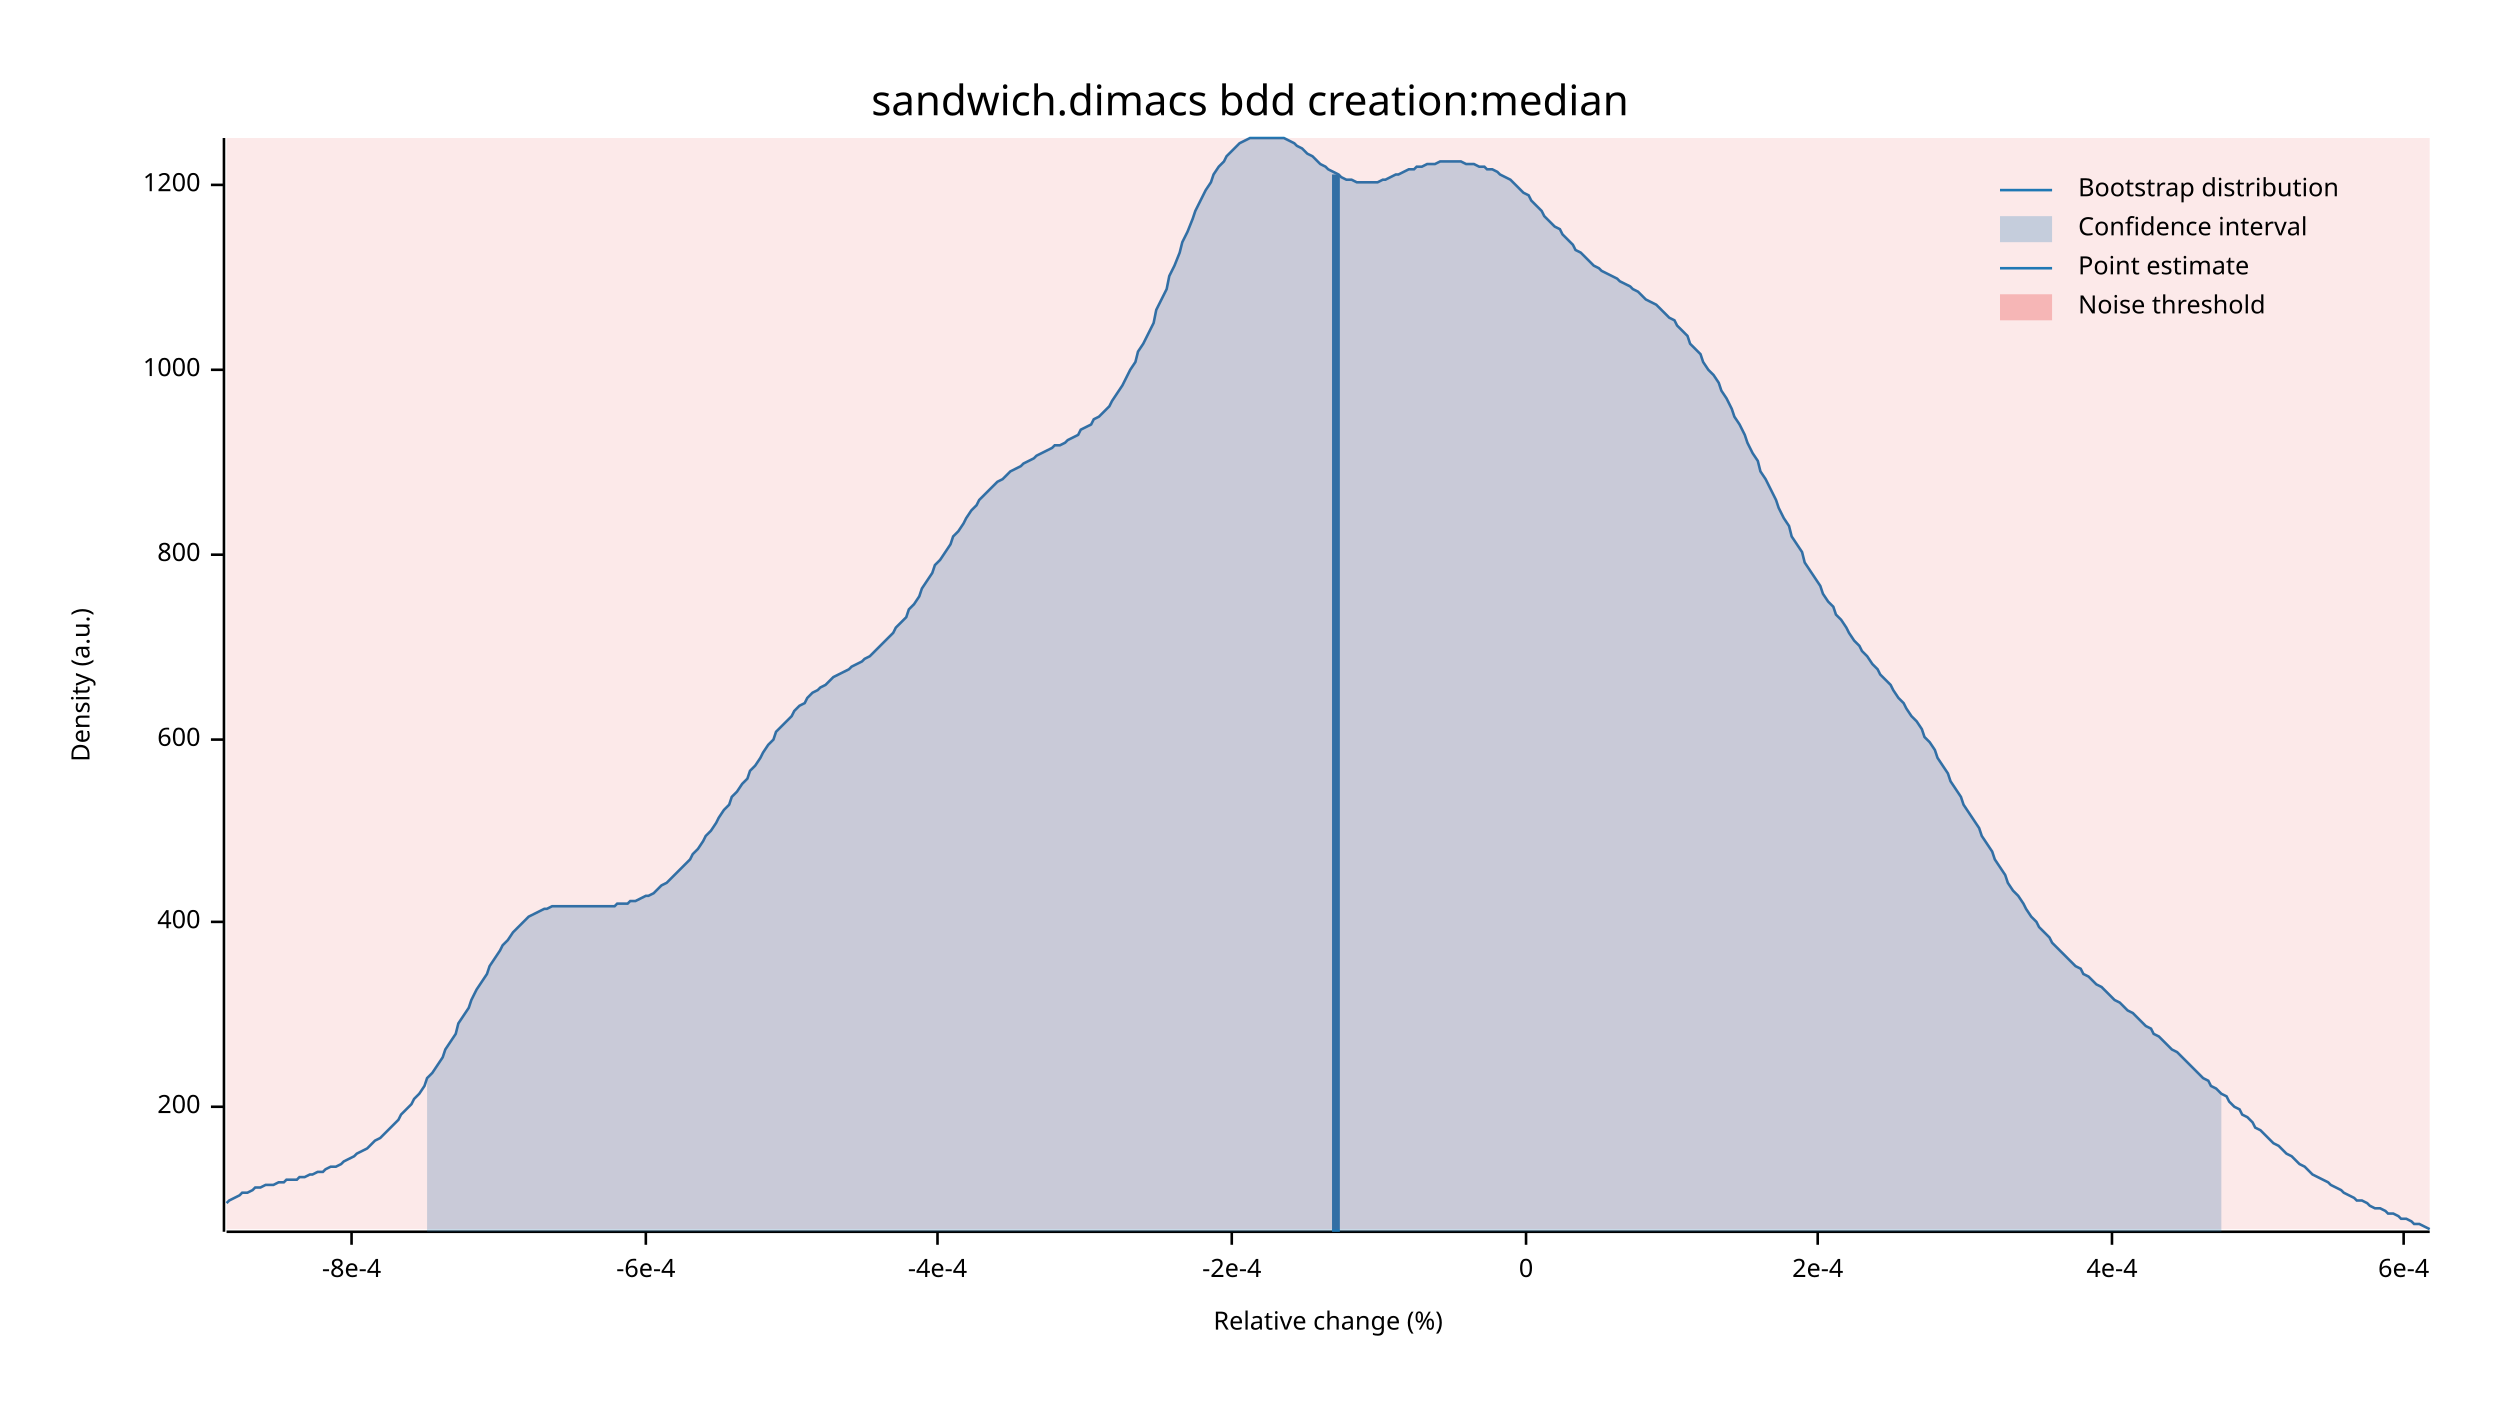
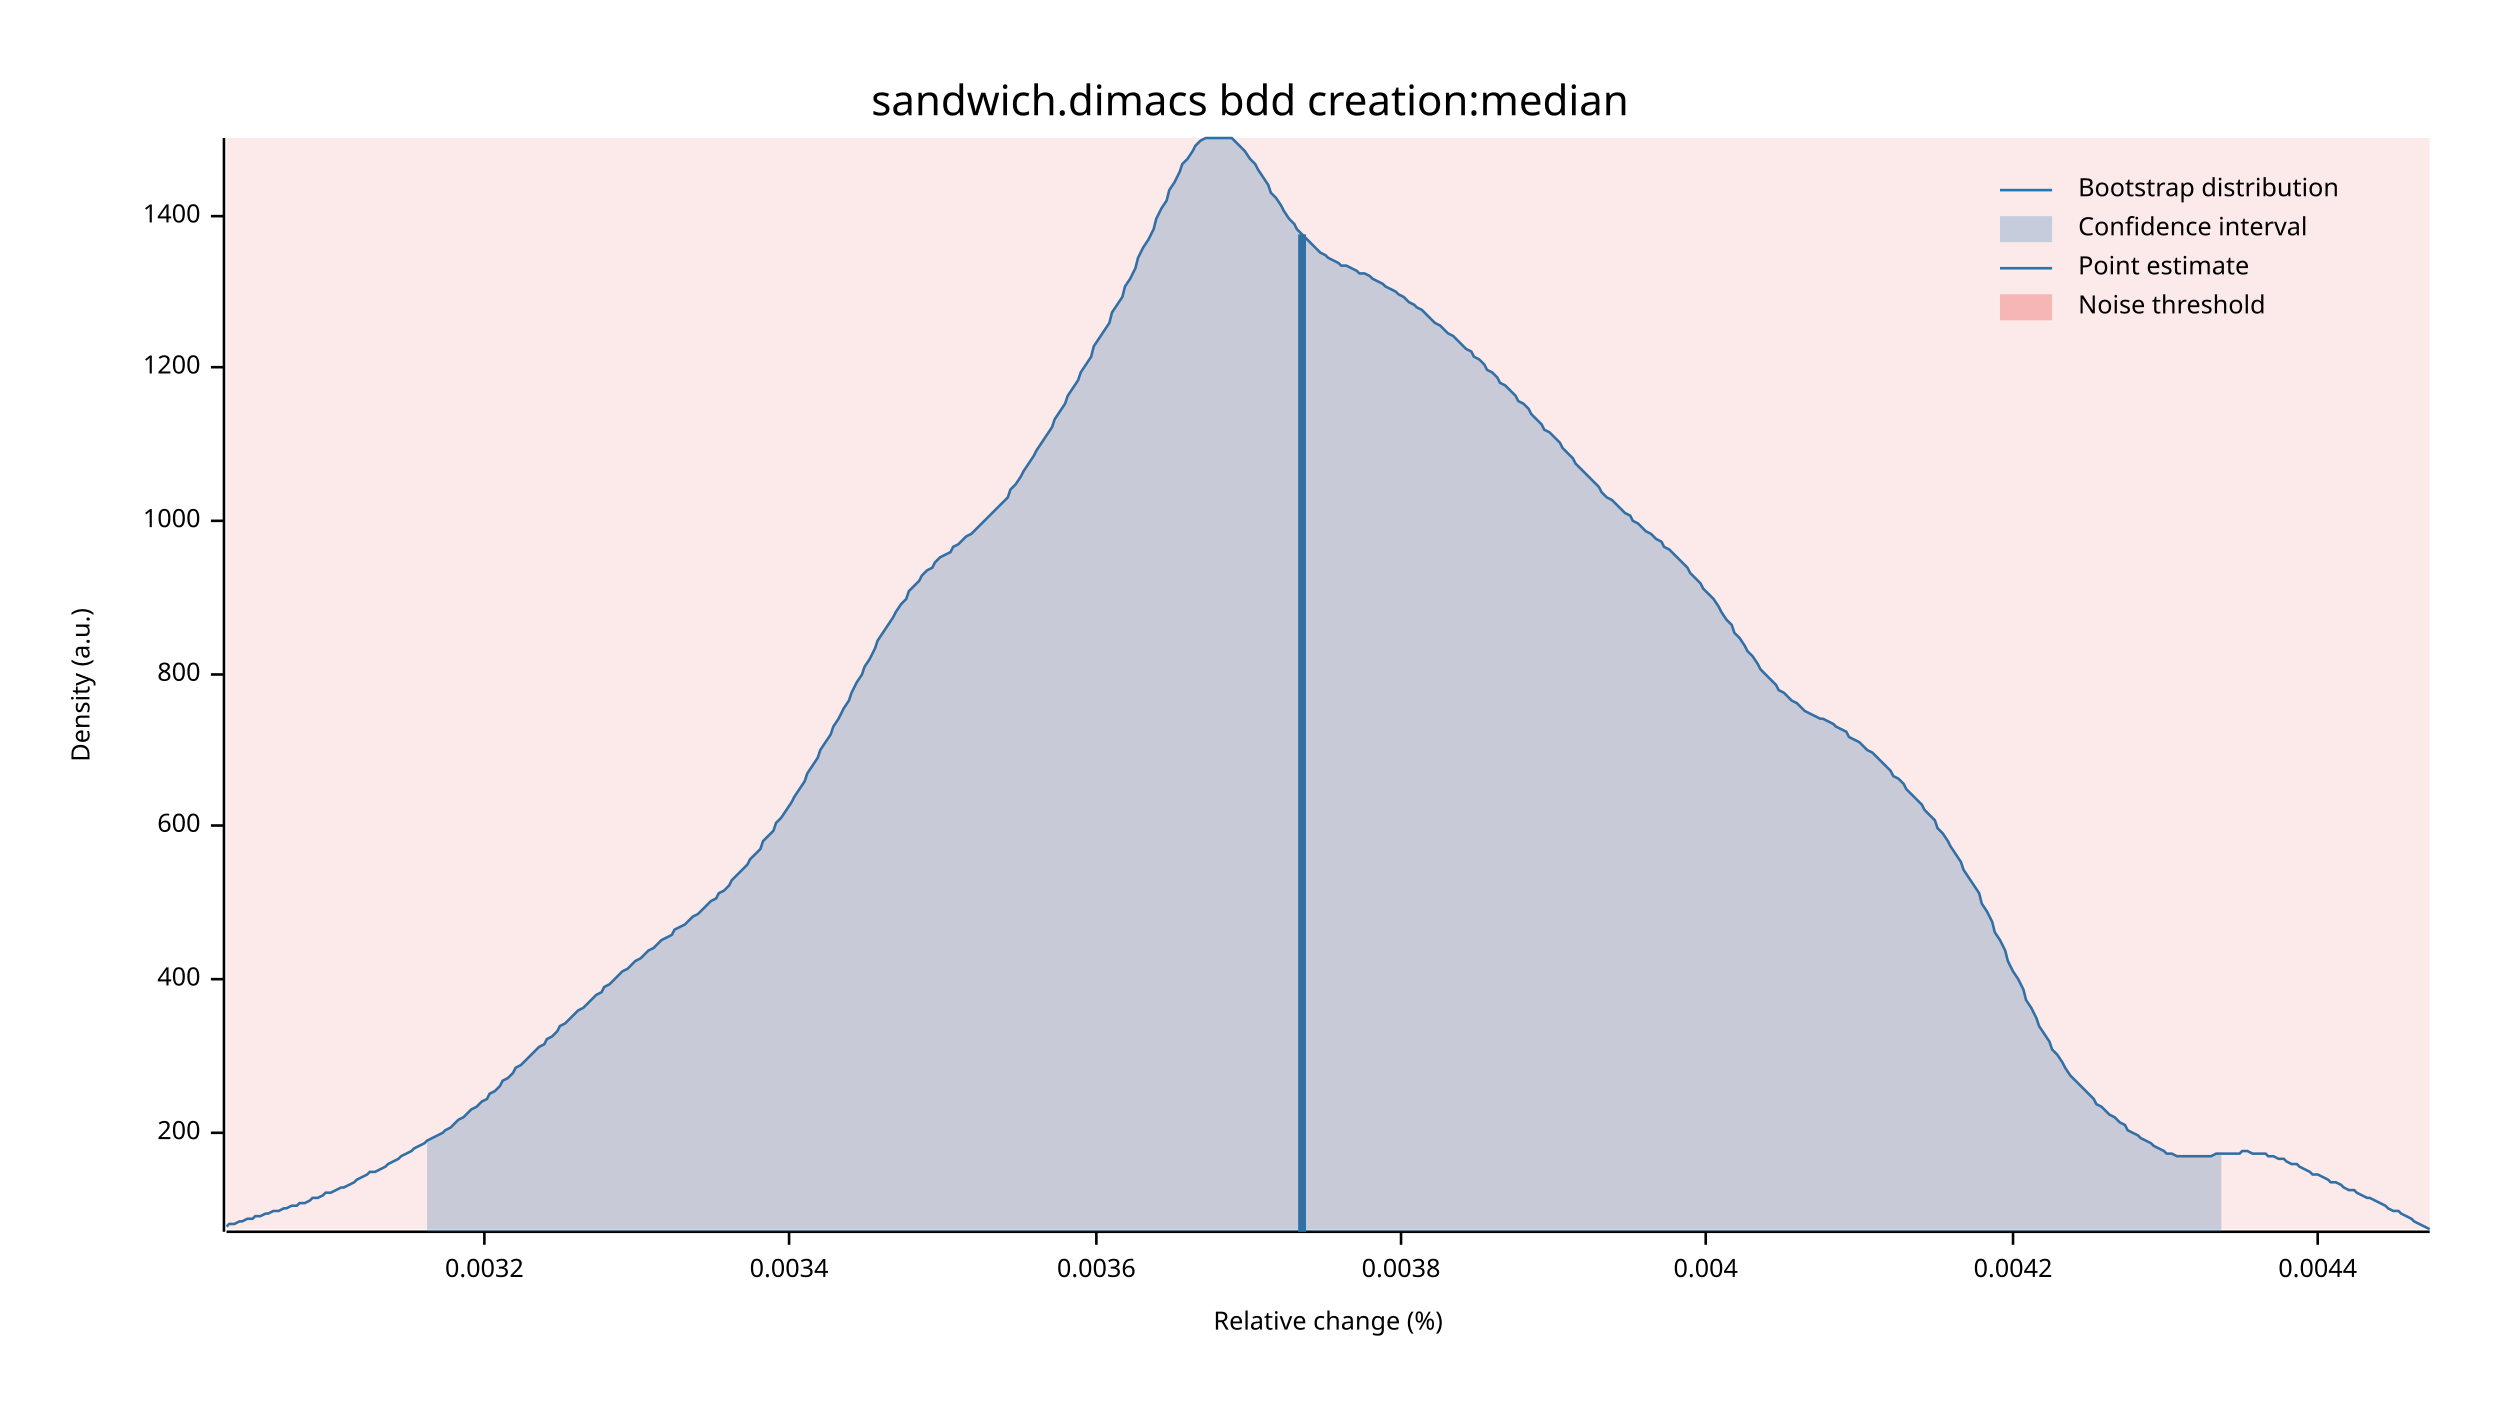
<svg xmlns="http://www.w3.org/2000/svg" width="960" height="540" viewBox="0 0 960 540">
  <text x="480" y="32" dy="0.76em" text-anchor="middle" font-family="sans-serif" font-size="16.129" opacity="1" fill="#000000">
sandwich.dimacs bdd creation:median
</text>
  <text x="27" y="263" dy="0.76em" text-anchor="middle" font-family="sans-serif" font-size="9.677" opacity="1" fill="#000000" transform="rotate(270, 27, 263)">
Density (a.u.)
</text>
  <text x="510" y="513" dy="-0.5ex" text-anchor="middle" font-family="sans-serif" font-size="9.677" opacity="1" fill="#000000">
Relative change (%)
</text>
  <polyline fill="none" opacity="1" stroke="#000000" stroke-width="1" points="86,53 86,473 " />
-   <text x="77" y="425" dy="0.5ex" text-anchor="end" font-family="sans-serif" font-size="9.677" opacity="1" fill="#000000">
+   <text x="77" y="435" dy="0.5ex" text-anchor="end" font-family="sans-serif" font-size="9.677" opacity="1" fill="#000000">
200
</text>
-   <polyline fill="none" opacity="1" stroke="#000000" stroke-width="1" points="81,425 86,425 " />
-   <text x="77" y="354" dy="0.5ex" text-anchor="end" font-family="sans-serif" font-size="9.677" opacity="1" fill="#000000">
+   <polyline fill="none" opacity="1" stroke="#000000" stroke-width="1" points="81,435 86,435 " />
+   <text x="77" y="376" dy="0.5ex" text-anchor="end" font-family="sans-serif" font-size="9.677" opacity="1" fill="#000000">
400
</text>
-   <polyline fill="none" opacity="1" stroke="#000000" stroke-width="1" points="81,354 86,354 " />
-   <text x="77" y="284" dy="0.5ex" text-anchor="end" font-family="sans-serif" font-size="9.677" opacity="1" fill="#000000">
+   <polyline fill="none" opacity="1" stroke="#000000" stroke-width="1" points="81,376 86,376 " />
+   <text x="77" y="317" dy="0.5ex" text-anchor="end" font-family="sans-serif" font-size="9.677" opacity="1" fill="#000000">
600
</text>
-   <polyline fill="none" opacity="1" stroke="#000000" stroke-width="1" points="81,284 86,284 " />
-   <text x="77" y="213" dy="0.5ex" text-anchor="end" font-family="sans-serif" font-size="9.677" opacity="1" fill="#000000">
+   <polyline fill="none" opacity="1" stroke="#000000" stroke-width="1" points="81,317 86,317 " />
+   <text x="77" y="259" dy="0.5ex" text-anchor="end" font-family="sans-serif" font-size="9.677" opacity="1" fill="#000000">
800
</text>
-   <polyline fill="none" opacity="1" stroke="#000000" stroke-width="1" points="81,213 86,213 " />
-   <text x="77" y="142" dy="0.5ex" text-anchor="end" font-family="sans-serif" font-size="9.677" opacity="1" fill="#000000">
+   <polyline fill="none" opacity="1" stroke="#000000" stroke-width="1" points="81,259 86,259 " />
+   <text x="77" y="200" dy="0.5ex" text-anchor="end" font-family="sans-serif" font-size="9.677" opacity="1" fill="#000000">
1000
</text>
-   <polyline fill="none" opacity="1" stroke="#000000" stroke-width="1" points="81,142 86,142 " />
-   <text x="77" y="71" dy="0.5ex" text-anchor="end" font-family="sans-serif" font-size="9.677" opacity="1" fill="#000000">
+   <polyline fill="none" opacity="1" stroke="#000000" stroke-width="1" points="81,200 86,200 " />
+   <text x="77" y="141" dy="0.5ex" text-anchor="end" font-family="sans-serif" font-size="9.677" opacity="1" fill="#000000">
1200
</text>
-   <polyline fill="none" opacity="1" stroke="#000000" stroke-width="1" points="81,71 86,71 " />
+   <polyline fill="none" opacity="1" stroke="#000000" stroke-width="1" points="81,141 86,141 " />
+   <text x="77" y="83" dy="0.5ex" text-anchor="end" font-family="sans-serif" font-size="9.677" opacity="1" fill="#000000">
+ 1400
+ </text>
+   <polyline fill="none" opacity="1" stroke="#000000" stroke-width="1" points="81,83 86,83 " />
  <polyline fill="none" opacity="1" stroke="#000000" stroke-width="1" points="87,473 933,473 " />
-   <text x="135" y="483" dy="0.76em" text-anchor="middle" font-family="sans-serif" font-size="9.677" opacity="1" fill="#000000">
- -8e-4
+   <text x="186" y="483" dy="0.76em" text-anchor="middle" font-family="sans-serif" font-size="9.677" opacity="1" fill="#000000">
+ 0.0032
</text>
-   <polyline fill="none" opacity="1" stroke="#000000" stroke-width="1" points="135,473 135,478 " />
-   <text x="248" y="483" dy="0.76em" text-anchor="middle" font-family="sans-serif" font-size="9.677" opacity="1" fill="#000000">
- -6e-4
+   <polyline fill="none" opacity="1" stroke="#000000" stroke-width="1" points="186,473 186,478 " />
+   <text x="303" y="483" dy="0.76em" text-anchor="middle" font-family="sans-serif" font-size="9.677" opacity="1" fill="#000000">
+ 0.0034
</text>
-   <polyline fill="none" opacity="1" stroke="#000000" stroke-width="1" points="248,473 248,478 " />
-   <text x="360" y="483" dy="0.76em" text-anchor="middle" font-family="sans-serif" font-size="9.677" opacity="1" fill="#000000">
- -4e-4
+   <polyline fill="none" opacity="1" stroke="#000000" stroke-width="1" points="303,473 303,478 " />
+   <text x="421" y="483" dy="0.76em" text-anchor="middle" font-family="sans-serif" font-size="9.677" opacity="1" fill="#000000">
+ 0.0036
</text>
-   <polyline fill="none" opacity="1" stroke="#000000" stroke-width="1" points="360,473 360,478 " />
-   <text x="473" y="483" dy="0.76em" text-anchor="middle" font-family="sans-serif" font-size="9.677" opacity="1" fill="#000000">
- -2e-4
+   <polyline fill="none" opacity="1" stroke="#000000" stroke-width="1" points="421,473 421,478 " />
+   <text x="538" y="483" dy="0.76em" text-anchor="middle" font-family="sans-serif" font-size="9.677" opacity="1" fill="#000000">
+ 0.0038
</text>
-   <polyline fill="none" opacity="1" stroke="#000000" stroke-width="1" points="473,473 473,478 " />
-   <text x="586" y="483" dy="0.76em" text-anchor="middle" font-family="sans-serif" font-size="9.677" opacity="1" fill="#000000">
- 0
+   <polyline fill="none" opacity="1" stroke="#000000" stroke-width="1" points="538,473 538,478 " />
+   <text x="655" y="483" dy="0.76em" text-anchor="middle" font-family="sans-serif" font-size="9.677" opacity="1" fill="#000000">
+ 0.004
</text>
-   <polyline fill="none" opacity="1" stroke="#000000" stroke-width="1" points="586,473 586,478 " />
-   <text x="698" y="483" dy="0.76em" text-anchor="middle" font-family="sans-serif" font-size="9.677" opacity="1" fill="#000000">
- 2e-4
+   <polyline fill="none" opacity="1" stroke="#000000" stroke-width="1" points="655,473 655,478 " />
+   <text x="773" y="483" dy="0.76em" text-anchor="middle" font-family="sans-serif" font-size="9.677" opacity="1" fill="#000000">
+ 0.0042
</text>
-   <polyline fill="none" opacity="1" stroke="#000000" stroke-width="1" points="698,473 698,478 " />
-   <text x="811" y="483" dy="0.76em" text-anchor="middle" font-family="sans-serif" font-size="9.677" opacity="1" fill="#000000">
- 4e-4
+   <polyline fill="none" opacity="1" stroke="#000000" stroke-width="1" points="773,473 773,478 " />
+   <text x="890" y="483" dy="0.76em" text-anchor="middle" font-family="sans-serif" font-size="9.677" opacity="1" fill="#000000">
+ 0.0044
</text>
-   <polyline fill="none" opacity="1" stroke="#000000" stroke-width="1" points="811,473 811,478 " />
-   <text x="923" y="483" dy="0.76em" text-anchor="middle" font-family="sans-serif" font-size="9.677" opacity="1" fill="#000000">
- 6e-4
- </text>
-   <polyline fill="none" opacity="1" stroke="#000000" stroke-width="1" points="923,473 923,478 " />
-   <polyline fill="none" opacity="1" stroke="#1F78B4" stroke-width="1" points="87,462 88,461 90,460 92,459 93,458 95,458 97,457 98,456 100,456 102,455 103,455 105,455 107,454 109,454 110,453 112,453 114,453 115,452 117,452 119,451 120,451 122,450 124,450 125,449 127,448 129,448 131,447 132,446 134,445 136,444 137,443 139,442 141,441 142,440 144,438 146,437 148,435 149,434 151,432 153,430 154,428 156,426 158,424 159,422 161,420 163,417 164,414 166,412 168,409 170,406 171,403 173,400 175,397 176,393 178,390 180,387 181,384 183,380 185,377 187,374 188,371 190,368 192,365 193,363 195,361 197,358 198,357 200,355 202,353 203,352 205,351 207,350 209,349 210,349 212,348 214,348 215,348 217,348 219,348 220,348 222,348 224,348 226,348 227,348 229,348 231,348 232,348 234,348 236,348 237,347 239,347 241,347 242,346 244,346 246,345 248,344 249,344 251,343 253,341 254,340 256,339 258,337 259,336 261,334 263,332 265,330 266,328 268,326 270,323 271,321 273,319 275,316 276,314 278,311 280,309 281,306 283,304 285,301 287,299 288,296 290,294 292,291 293,289 295,286 297,284 298,281 300,279 302,277 304,275 305,273 307,271 309,270 310,268 312,266 314,265 315,264 317,263 319,261 320,260 322,259 324,258 326,257 327,256 329,255 331,254 332,253 334,252 336,250 337,249 339,247 341,245 343,243 344,241 346,239 348,237 349,234 351,232 353,229 354,226 356,223 358,220 359,217 361,215 363,212 365,209 366,206 368,204 370,201 371,199 373,196 375,194 376,192 378,190 380,188 381,187 383,185 385,184 387,182 388,181 390,180 392,179 393,178 395,177 397,176 398,175 400,174 402,173 404,172 405,171 407,171 409,170 410,169 412,168 414,167 415,165 417,164 419,163 420,161 422,160 424,158 426,156 427,154 429,151 431,148 432,146 434,142 436,139 437,135 439,132 441,128 443,124 444,119 446,115 448,111 449,106 451,102 453,97 454,93 456,89 458,84 459,81 461,77 463,73 465,70 466,67 468,64 470,62 471,60 473,58 475,56 476,55 478,54 480,53 482,53 483,53 485,53 487,53 488,53 490,53 492,53 493,53 495,54 497,55 498,56 500,57 502,59 504,60 505,61 507,63 509,64 510,65 512,66 514,67 515,68 517,69 519,69 521,70 522,70 524,70 526,70 527,70 529,70 531,69 532,69 534,68 536,67 537,67 539,66 541,65 543,65 544,64 546,64 548,63 549,63 551,63 553,62 554,62 556,62 558,62 560,62 561,62 563,63 565,63 566,63 568,64 570,64 571,65 573,65 575,66 576,67 578,68 580,69 582,71 583,72 585,74 587,75 588,77 590,79 592,81 593,83 595,85 597,87 599,88 600,90 602,92 604,94 605,96 607,97 609,99 610,100 612,102 614,103 615,104 617,105 619,106 621,107 622,108 624,109 626,110 627,111 629,112 631,114 632,115 634,116 636,117 638,119 639,120 641,122 643,123 644,125 646,127 648,129 649,132 651,134 653,136 654,139 656,142 658,144 660,147 661,150 663,153 665,157 666,160 668,163 670,167 671,170 673,174 675,177 676,181 678,184 680,188 682,192 683,195 685,199 687,202 688,206 690,209 692,212 693,216 695,219 697,222 699,225 700,228 702,231 704,233 705,236 707,238 709,241 710,243 712,246 714,248 715,250 717,252 719,255 721,257 722,259 724,261 726,263 727,265 729,268 731,270 732,272 734,275 736,277 738,280 739,283 741,285 743,288 744,291 746,294 748,297 749,300 751,303 753,306 754,309 756,312 758,315 760,318 761,321 763,324 765,327 766,330 768,333 770,336 771,339 773,342 775,344 777,347 778,349 780,352 782,354 783,356 785,358 787,360 788,362 790,364 792,366 793,367 795,369 797,371 799,372 800,374 802,375 804,377 805,378 807,379 809,381 810,382 812,384 814,385 816,387 817,388 819,389 821,391 822,392 824,394 826,395 827,397 829,398 831,400 832,401 834,403 836,404 838,406 839,407 841,409 843,411 844,412 846,414 848,415 849,417 851,418 853,420 855,421 856,423 858,425 860,426 861,428 863,429 865,431 866,433 868,434 870,436 871,437 873,439 875,440 877,442 878,443 880,444 882,446 883,447 885,448 887,450 888,451 890,452 892,453 894,454 895,455 897,456 899,457 900,458 902,459 904,460 905,461 907,461 909,462 910,463 912,464 914,464 916,465 917,466 919,466 921,467 922,468 924,468 926,469 927,470 929,470 931,471 933,472 " />
-   <polygon opacity="0.25" fill="#1F78B4" points="164,414 166,412 168,409 170,406 171,403 173,400 175,397 176,393 178,390 180,387 181,384 183,380 185,377 187,374 188,371 190,368 192,365 193,363 195,361 197,358 198,357 200,355 202,353 203,352 205,351 207,350 209,349 210,349 212,348 214,348 215,348 217,348 219,348 220,348 222,348 224,348 226,348 227,348 229,348 231,348 232,348 234,348 236,348 237,347 239,347 241,347 242,346 244,346 246,345 248,344 249,344 251,343 253,341 254,340 256,339 258,337 259,336 261,334 263,332 265,330 266,328 268,326 270,323 271,321 273,319 275,316 276,314 278,311 280,309 281,306 283,304 285,301 287,299 288,296 290,294 292,291 293,289 295,286 297,284 298,281 300,279 302,277 304,275 305,273 307,271 309,270 310,268 312,266 314,265 315,264 317,263 319,261 320,260 322,259 324,258 326,257 327,256 329,255 331,254 332,253 334,252 336,250 337,249 339,247 341,245 343,243 344,241 346,239 348,237 349,234 351,232 353,229 354,226 356,223 358,220 359,217 361,215 363,212 365,209 366,206 368,204 370,201 371,199 373,196 375,194 376,192 378,190 380,188 381,187 383,185 385,184 387,182 388,181 390,180 392,179 393,178 395,177 397,176 398,175 400,174 402,173 404,172 405,171 407,171 409,170 410,169 412,168 414,167 415,165 417,164 419,163 420,161 422,160 424,158 426,156 427,154 429,151 431,148 432,146 434,142 436,139 437,135 439,132 441,128 443,124 444,119 446,115 448,111 449,106 451,102 453,97 454,93 456,89 458,84 459,81 461,77 463,73 465,70 466,67 468,64 470,62 471,60 473,58 475,56 476,55 478,54 480,53 482,53 483,53 485,53 487,53 488,53 490,53 492,53 493,53 495,54 497,55 498,56 500,57 502,59 504,60 505,61 507,63 509,64 510,65 512,66 514,67 515,68 517,69 519,69 521,70 522,70 524,70 526,70 527,70 529,70 531,69 532,69 534,68 536,67 537,67 539,66 541,65 543,65 544,64 546,64 548,63 549,63 551,63 553,62 554,62 556,62 558,62 560,62 561,62 563,63 565,63 566,63 568,64 570,64 571,65 573,65 575,66 576,67 578,68 580,69 582,71 583,72 585,74 587,75 588,77 590,79 592,81 593,83 595,85 597,87 599,88 600,90 602,92 604,94 605,96 607,97 609,99 610,100 612,102 614,103 615,104 617,105 619,106 621,107 622,108 624,109 626,110 627,111 629,112 631,114 632,115 634,116 636,117 638,119 639,120 641,122 643,123 644,125 646,127 648,129 649,132 651,134 653,136 654,139 656,142 658,144 660,147 661,150 663,153 665,157 666,160 668,163 670,167 671,170 673,174 675,177 676,181 678,184 680,188 682,192 683,195 685,199 687,202 688,206 690,209 692,212 693,216 695,219 697,222 699,225 700,228 702,231 704,233 705,236 707,238 709,241 710,243 712,246 714,248 715,250 717,252 719,255 721,257 722,259 724,261 726,263 727,265 729,268 731,270 732,272 734,275 736,277 738,280 739,283 741,285 743,288 744,291 746,294 748,297 749,300 751,303 753,306 754,309 756,312 758,315 760,318 761,321 763,324 765,327 766,330 768,333 770,336 771,339 773,342 775,344 777,347 778,349 780,352 782,354 783,356 785,358 787,360 788,362 790,364 792,366 793,367 795,369 797,371 799,372 800,374 802,375 804,377 805,378 807,379 809,381 810,382 812,384 814,385 816,387 817,388 819,389 821,391 822,392 824,394 826,395 827,397 829,398 831,400 832,401 834,403 836,404 838,406 839,407 841,409 843,411 844,412 846,414 848,415 849,417 851,418 853,420 853,473 164,473 " />
-   <polyline fill="none" opacity="1" stroke="#1F78B4" stroke-width="3" points="513,473 513,67 " />
+   <polyline fill="none" opacity="1" stroke="#000000" stroke-width="1" points="890,473 890,478 " />
+   <polyline fill="none" opacity="1" stroke="#1F78B4" stroke-width="1" points="87,471 88,470 90,470 92,469 93,469 95,468 97,468 98,467 100,467 102,466 103,466 105,465 107,465 109,464 110,464 112,463 114,463 115,462 117,462 119,461 120,460 122,460 124,459 125,458 127,458 129,457 131,456 132,456 134,455 136,454 137,453 139,452 141,451 142,450 144,450 146,449 148,448 149,447 151,446 153,445 154,444 156,443 158,442 159,441 161,440 163,439 164,438 166,437 168,436 170,435 171,434 173,433 175,431 176,430 178,429 180,427 181,426 183,425 185,423 187,422 188,420 190,419 192,417 193,415 195,414 197,412 198,410 200,409 202,407 203,406 205,404 207,402 209,401 210,399 212,398 214,396 215,394 217,393 219,391 220,390 222,388 224,387 226,385 227,384 229,382 231,381 232,379 234,378 236,376 237,375 239,373 241,372 242,371 244,369 246,368 248,366 249,365 251,364 253,362 254,361 256,360 258,359 259,357 261,356 263,355 265,353 266,352 268,351 270,349 271,348 273,346 275,345 276,343 278,342 280,340 281,338 283,336 285,334 287,332 288,330 290,328 292,326 293,323 295,321 297,319 298,316 300,314 302,311 304,308 305,306 307,303 309,300 310,297 312,294 314,291 315,288 317,285 319,282 320,279 322,276 324,272 326,269 327,266 329,262 331,259 332,256 334,253 336,249 337,246 339,243 341,240 343,237 344,235 346,232 348,230 349,227 351,225 353,223 354,221 356,219 358,218 359,216 361,214 363,213 365,212 366,210 368,209 370,207 371,206 373,205 375,203 376,202 378,200 380,198 381,197 383,195 385,193 387,191 388,188 390,186 392,183 393,181 395,178 397,175 398,173 400,170 402,167 404,164 405,161 407,158 409,155 410,152 412,149 414,146 415,143 417,140 419,137 420,133 422,130 424,127 426,124 427,120 429,117 431,114 432,110 434,107 436,103 437,99 439,95 441,92 443,88 444,84 446,80 448,77 449,73 451,70 453,66 454,63 456,61 458,58 459,56 461,54 463,53 465,53 466,53 468,53 470,53 471,53 473,53 475,55 476,56 478,58 480,61 482,63 483,65 485,68 487,71 488,74 490,76 492,79 493,81 495,84 497,86 498,88 500,90 502,92 504,94 505,95 507,97 509,98 510,99 512,100 514,101 515,102 517,102 519,103 521,104 522,105 524,105 526,106 527,107 529,108 531,109 532,110 534,111 536,112 537,113 539,114 541,116 543,117 544,118 546,119 548,121 549,122 551,124 553,125 554,126 556,128 558,129 560,131 561,132 563,134 565,135 566,137 568,138 570,140 571,142 573,143 575,145 576,147 578,148 580,150 582,152 583,154 585,155 587,157 588,159 590,161 592,163 593,165 595,166 597,168 599,170 600,172 602,174 604,176 605,178 607,180 609,182 610,183 612,185 614,187 615,189 617,191 619,192 621,194 622,195 624,197 626,198 627,200 629,201 631,203 632,204 634,205 636,207 638,208 639,210 641,211 643,213 644,214 646,216 648,218 649,220 651,222 653,224 654,226 656,228 658,230 660,233 661,235 663,238 665,240 666,243 668,245 670,248 671,250 673,252 675,255 676,257 678,259 680,261 682,263 683,265 685,266 687,268 688,269 690,270 692,272 693,273 695,274 697,275 699,276 700,276 702,277 704,278 705,279 707,280 709,281 710,283 712,284 714,285 715,286 717,288 719,289 721,291 722,292 724,294 726,296 727,298 729,299 731,301 732,303 734,305 736,307 738,309 739,311 741,313 743,315 744,318 746,320 748,323 749,325 751,328 753,331 754,334 756,337 758,340 760,343 761,347 763,350 765,354 766,358 768,361 770,365 771,369 773,373 775,376 777,380 778,384 780,387 782,391 783,394 785,397 787,400 788,403 790,405 792,408 793,410 795,413 797,415 799,417 800,418 802,420 804,422 805,424 807,425 809,427 810,428 812,429 814,431 816,432 817,434 819,435 821,436 822,437 824,438 826,439 827,440 829,441 831,442 832,443 834,443 836,444 838,444 839,444 841,444 843,444 844,444 846,444 848,444 849,444 851,443 853,443 855,443 856,443 858,443 860,443 861,442 863,442 865,443 866,443 868,443 870,443 871,444 873,444 875,445 877,445 878,446 880,447 882,447 883,448 885,449 887,450 888,451 890,451 892,452 894,453 895,454 897,454 899,455 900,456 902,457 904,457 905,458 907,459 909,460 910,460 912,461 914,462 916,463 917,464 919,465 921,465 922,466 924,467 926,468 927,469 929,470 931,471 933,472 " />
+   <polygon opacity="0.25" fill="#1F78B4" points="164,438 166,437 168,436 170,435 171,434 173,433 175,431 176,430 178,429 180,427 181,426 183,425 185,423 187,422 188,420 190,419 192,417 193,415 195,414 197,412 198,410 200,409 202,407 203,406 205,404 207,402 209,401 210,399 212,398 214,396 215,394 217,393 219,391 220,390 222,388 224,387 226,385 227,384 229,382 231,381 232,379 234,378 236,376 237,375 239,373 241,372 242,371 244,369 246,368 248,366 249,365 251,364 253,362 254,361 256,360 258,359 259,357 261,356 263,355 265,353 266,352 268,351 270,349 271,348 273,346 275,345 276,343 278,342 280,340 281,338 283,336 285,334 287,332 288,330 290,328 292,326 293,323 295,321 297,319 298,316 300,314 302,311 304,308 305,306 307,303 309,300 310,297 312,294 314,291 315,288 317,285 319,282 320,279 322,276 324,272 326,269 327,266 329,262 331,259 332,256 334,253 336,249 337,246 339,243 341,240 343,237 344,235 346,232 348,230 349,227 351,225 353,223 354,221 356,219 358,218 359,216 361,214 363,213 365,212 366,210 368,209 370,207 371,206 373,205 375,203 376,202 378,200 380,198 381,197 383,195 385,193 387,191 388,188 390,186 392,183 393,181 395,178 397,175 398,173 400,170 402,167 404,164 405,161 407,158 409,155 410,152 412,149 414,146 415,143 417,140 419,137 420,133 422,130 424,127 426,124 427,120 429,117 431,114 432,110 434,107 436,103 437,99 439,95 441,92 443,88 444,84 446,80 448,77 449,73 451,70 453,66 454,63 456,61 458,58 459,56 461,54 463,53 465,53 466,53 468,53 470,53 471,53 473,53 475,55 476,56 478,58 480,61 482,63 483,65 485,68 487,71 488,74 490,76 492,79 493,81 495,84 497,86 498,88 500,90 502,92 504,94 505,95 507,97 509,98 510,99 512,100 514,101 515,102 517,102 519,103 521,104 522,105 524,105 526,106 527,107 529,108 531,109 532,110 534,111 536,112 537,113 539,114 541,116 543,117 544,118 546,119 548,121 549,122 551,124 553,125 554,126 556,128 558,129 560,131 561,132 563,134 565,135 566,137 568,138 570,140 571,142 573,143 575,145 576,147 578,148 580,150 582,152 583,154 585,155 587,157 588,159 590,161 592,163 593,165 595,166 597,168 599,170 600,172 602,174 604,176 605,178 607,180 609,182 610,183 612,185 614,187 615,189 617,191 619,192 621,194 622,195 624,197 626,198 627,200 629,201 631,203 632,204 634,205 636,207 638,208 639,210 641,211 643,213 644,214 646,216 648,218 649,220 651,222 653,224 654,226 656,228 658,230 660,233 661,235 663,238 665,240 666,243 668,245 670,248 671,250 673,252 675,255 676,257 678,259 680,261 682,263 683,265 685,266 687,268 688,269 690,270 692,272 693,273 695,274 697,275 699,276 700,276 702,277 704,278 705,279 707,280 709,281 710,283 712,284 714,285 715,286 717,288 719,289 721,291 722,292 724,294 726,296 727,298 729,299 731,301 732,303 734,305 736,307 738,309 739,311 741,313 743,315 744,318 746,320 748,323 749,325 751,328 753,331 754,334 756,337 758,340 760,343 761,347 763,350 765,354 766,358 768,361 770,365 771,369 773,373 775,376 777,380 778,384 780,387 782,391 783,394 785,397 787,400 788,403 790,405 792,408 793,410 795,413 797,415 799,417 800,418 802,420 804,422 805,424 807,425 809,427 810,428 812,429 814,431 816,432 817,434 819,435 821,436 822,437 824,438 826,439 827,440 829,441 831,442 832,443 834,443 836,444 838,444 839,444 841,444 843,444 844,444 846,444 848,444 849,444 851,443 853,443 853,473 164,473 " />
+   <polyline fill="none" opacity="1" stroke="#1F78B4" stroke-width="3" points="500,473 500,90 " />
  <rect x="87" y="53" width="846" height="419" opacity="0.1" fill="#E31A1C" stroke="none" />
  <text x="798" y="68" dy="0.76em" text-anchor="start" font-family="sans-serif" font-size="9.677" opacity="1" fill="#000000">
Bootstrap distribution
</text>
  <text x="798" y="83" dy="0.76em" text-anchor="start" font-family="sans-serif" font-size="9.677" opacity="1" fill="#000000">
Confidence interval
</text>
  <text x="798" y="98" dy="0.76em" text-anchor="start" font-family="sans-serif" font-size="9.677" opacity="1" fill="#000000">
Point estimate
</text>
  <text x="798" y="113" dy="0.76em" text-anchor="start" font-family="sans-serif" font-size="9.677" opacity="1" fill="#000000">
Noise threshold
</text>
  <polyline fill="none" opacity="1" stroke="#1F78B4" stroke-width="1" points="768,73 788,73 " />
  <rect x="768" y="83" width="20" height="10" opacity="0.25" fill="#1F78B4" stroke="none" />
  <polyline fill="none" opacity="1" stroke="#1F78B4" stroke-width="1" points="768,103 788,103 " />
  <rect x="768" y="113" width="20" height="10" opacity="0.25" fill="#E31A1C" stroke="none" />
</svg>
